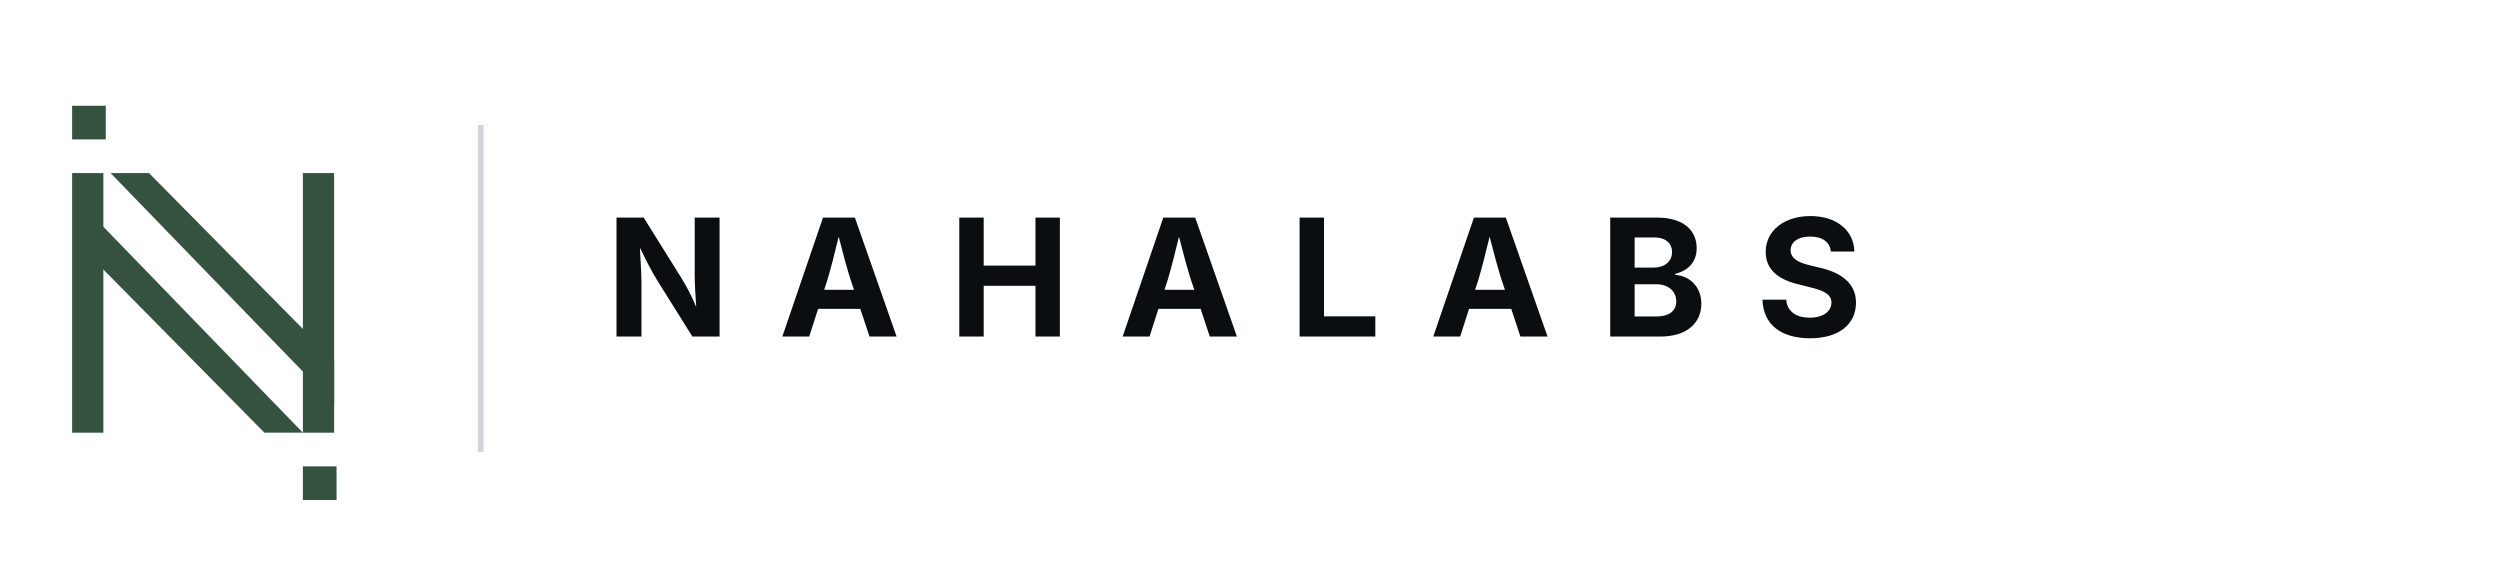
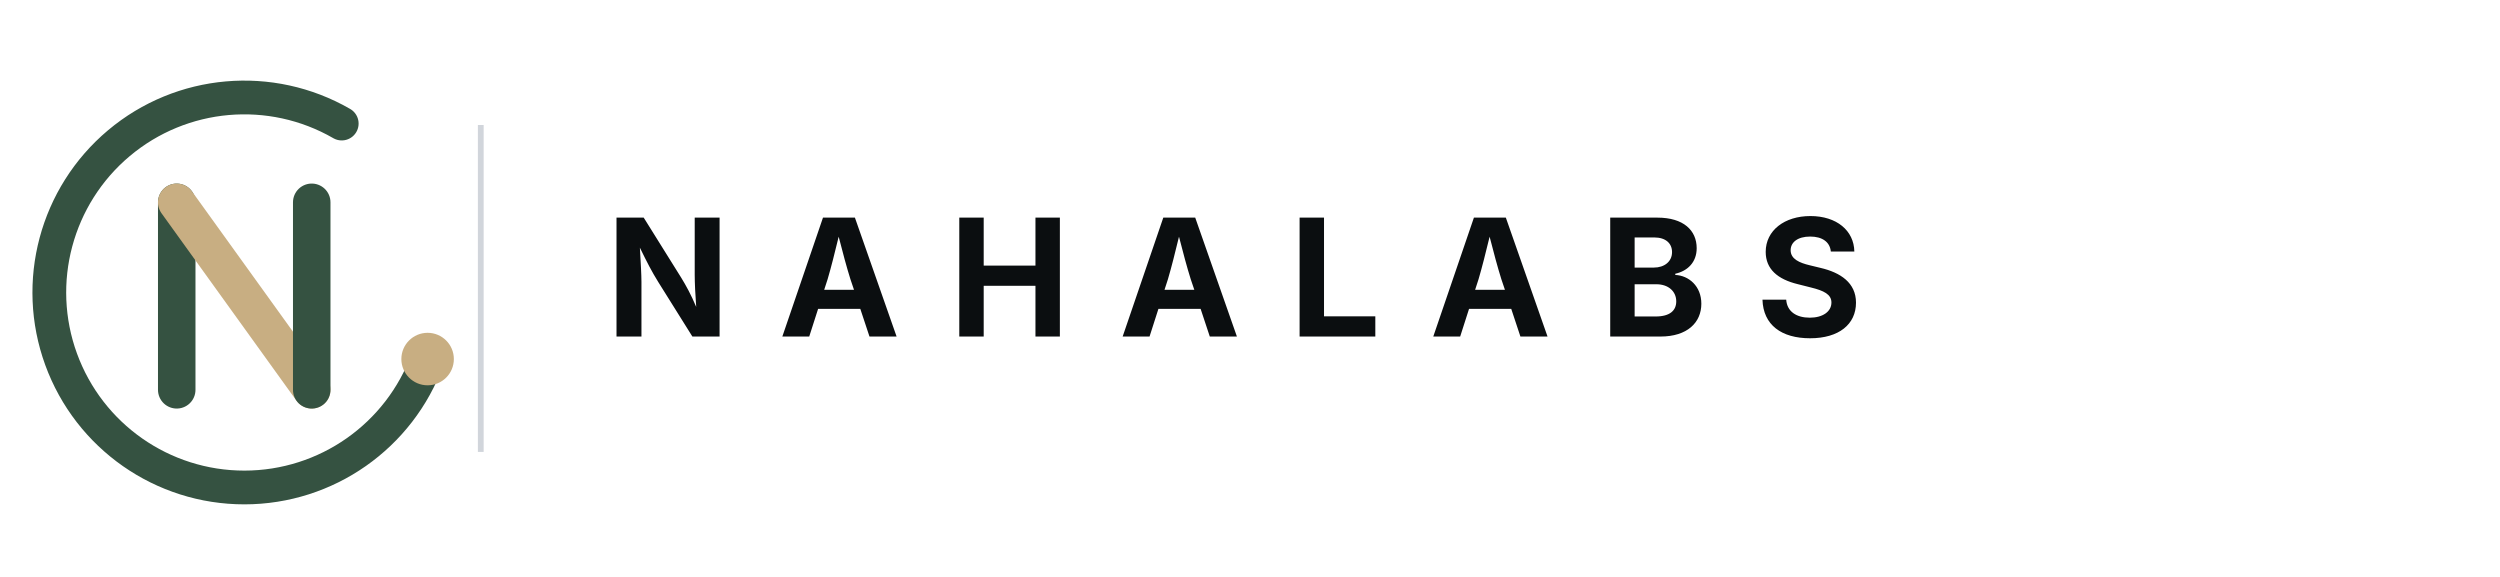
<svg xmlns="http://www.w3.org/2000/svg" viewBox="0 0 520 120" width="100%" height="100%" fill="none">
-   <g transform="translate(15, 20)" fill="#355241">
-     <rect x="0" y="2" width="7" height="7" />
-     <rect x="0" y="16" width="6.5" height="54" />
-     <path d="M 1.5 22 L 48 70 L 40 70 L 1.5 31 Z" />
-     <path d="M 8 16 L 54.5 64 L 54.5 55 L 16 16 Z" />
-     <rect x="48" y="16" width="6.5" height="54" />
-     <rect x="48" y="77" width="7" height="7" />
+   <g transform="translate(4, 14) scale(0.78)">
+     <path d="M108.9 77.8 A52 52 0 1 1 86 15" stroke="#355241" stroke-width="9" stroke-linecap="round" />
+     <circle cx="108.9" cy="77.8" r="7" fill="#C8AE82" />
+     <path d="M42 86 V36" stroke="#355241" stroke-width="10" stroke-linecap="round" />
+     <path d="M42 36 L78 86" stroke="#C8AE82" stroke-width="10" stroke-linecap="round" />
+     <path d="M78 86 V36" stroke="#355241" stroke-width="10" stroke-linecap="round" />
  </g>
  <line x1="100" y1="26" x2="100" y2="94" stroke="#D1D5DB" stroke-width="1.2" />
  <text x="126" y="70" font-family="Inter, ui-sans-serif, system-ui, -apple-system, Segoe UI, sans-serif" font-size="34" font-weight="700" letter-spacing="10" fill="#0B0E10">NAHALABS</text>
</svg>
